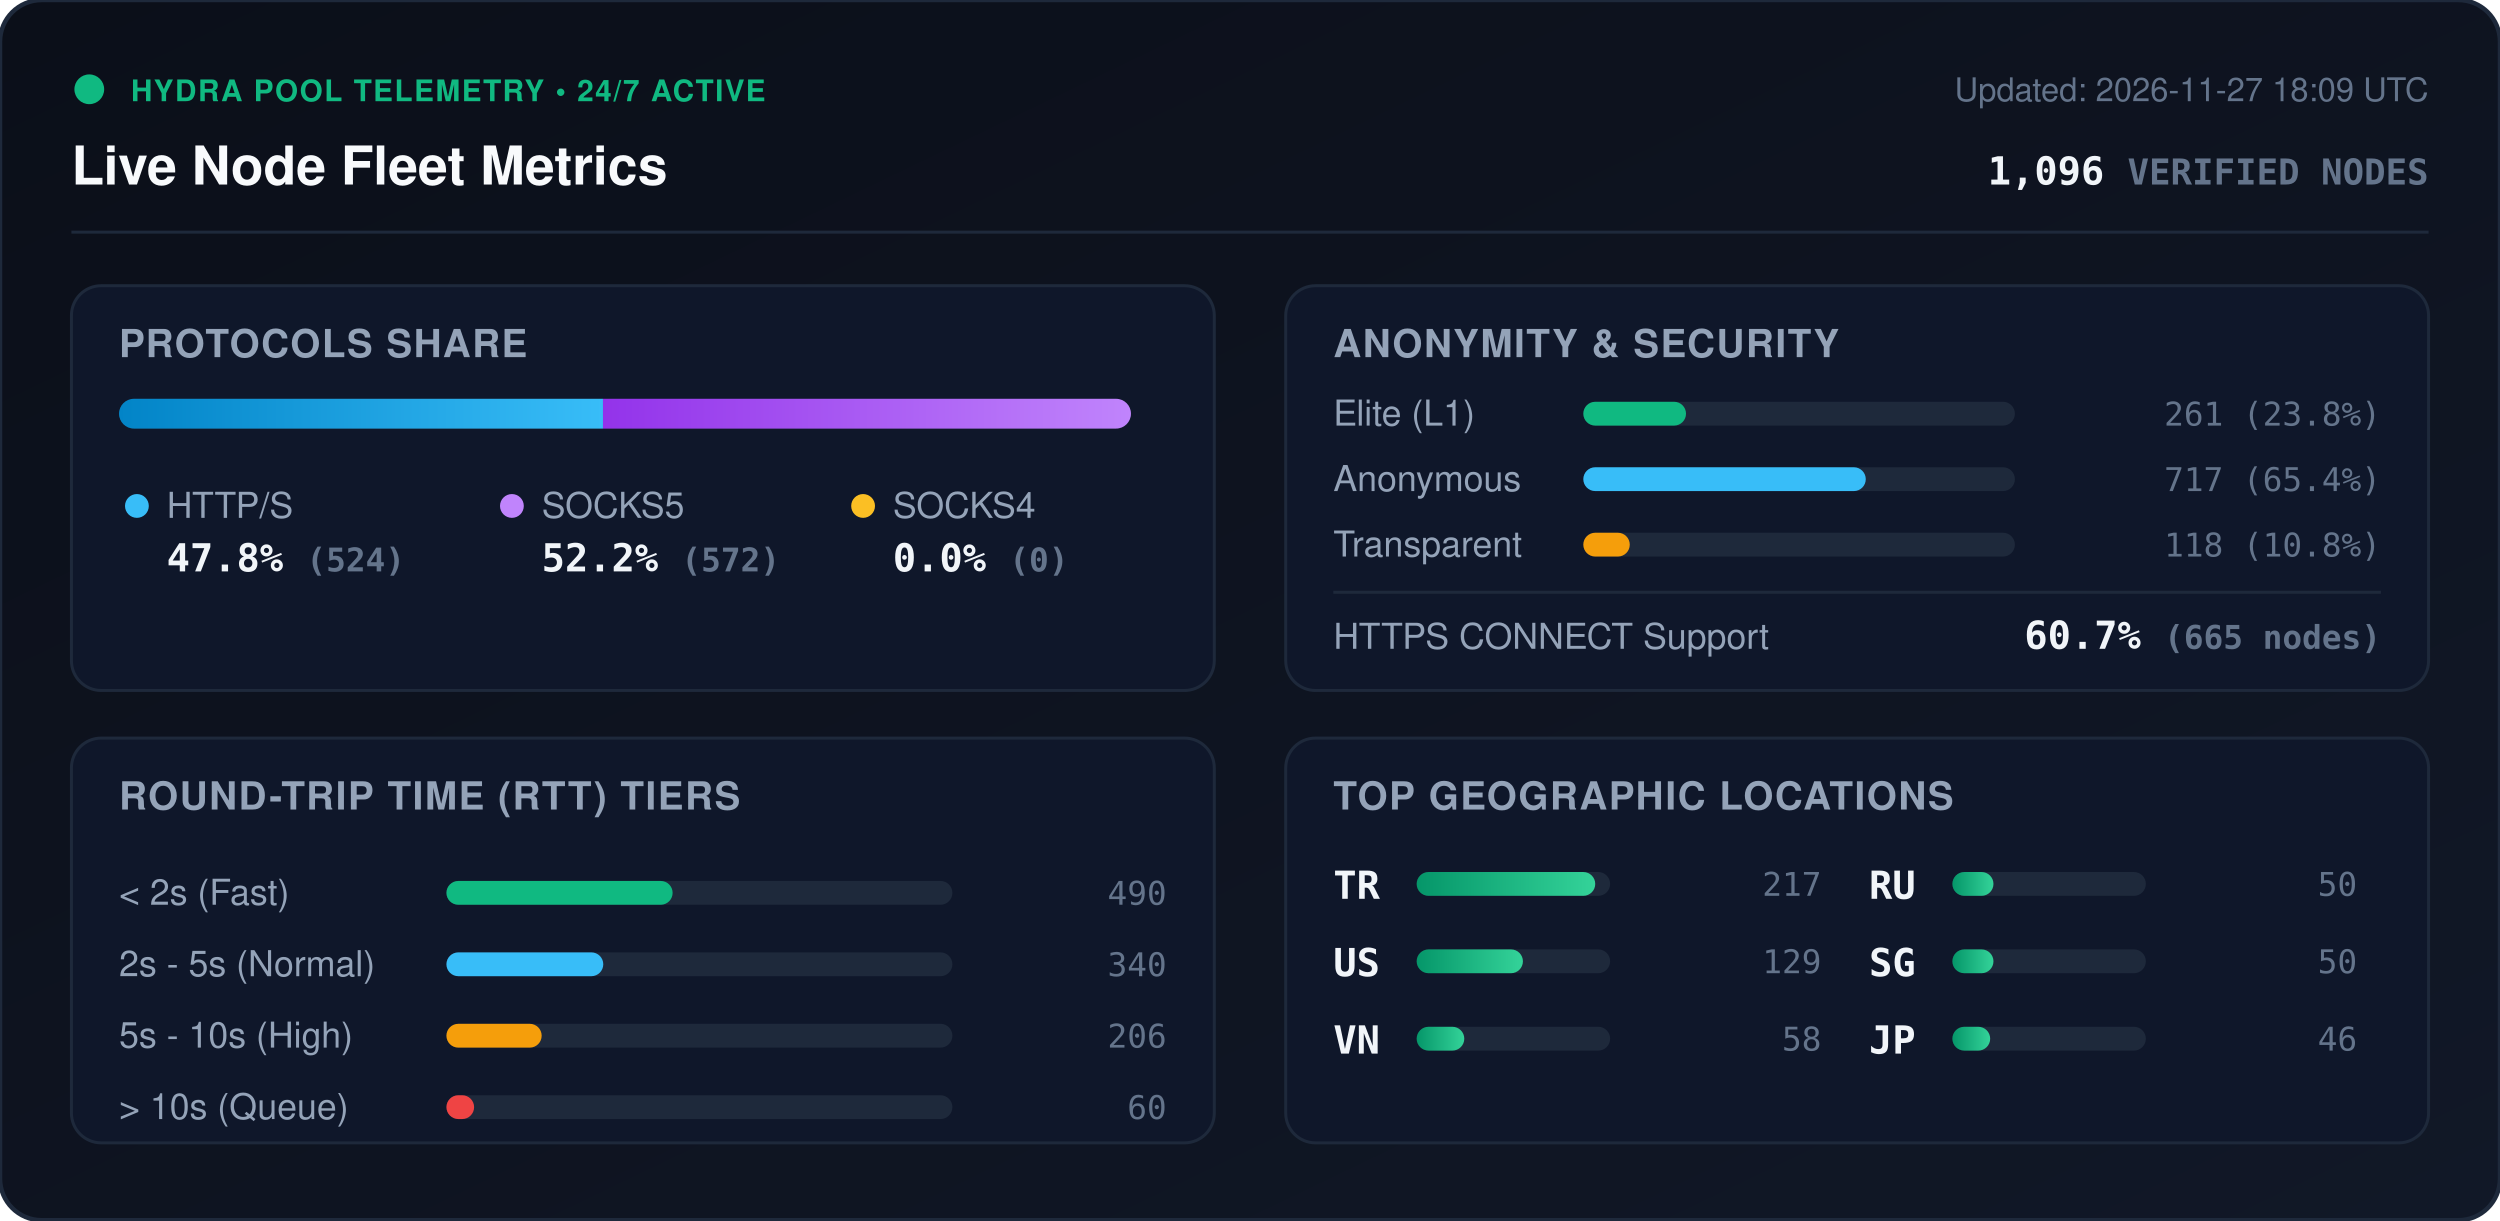
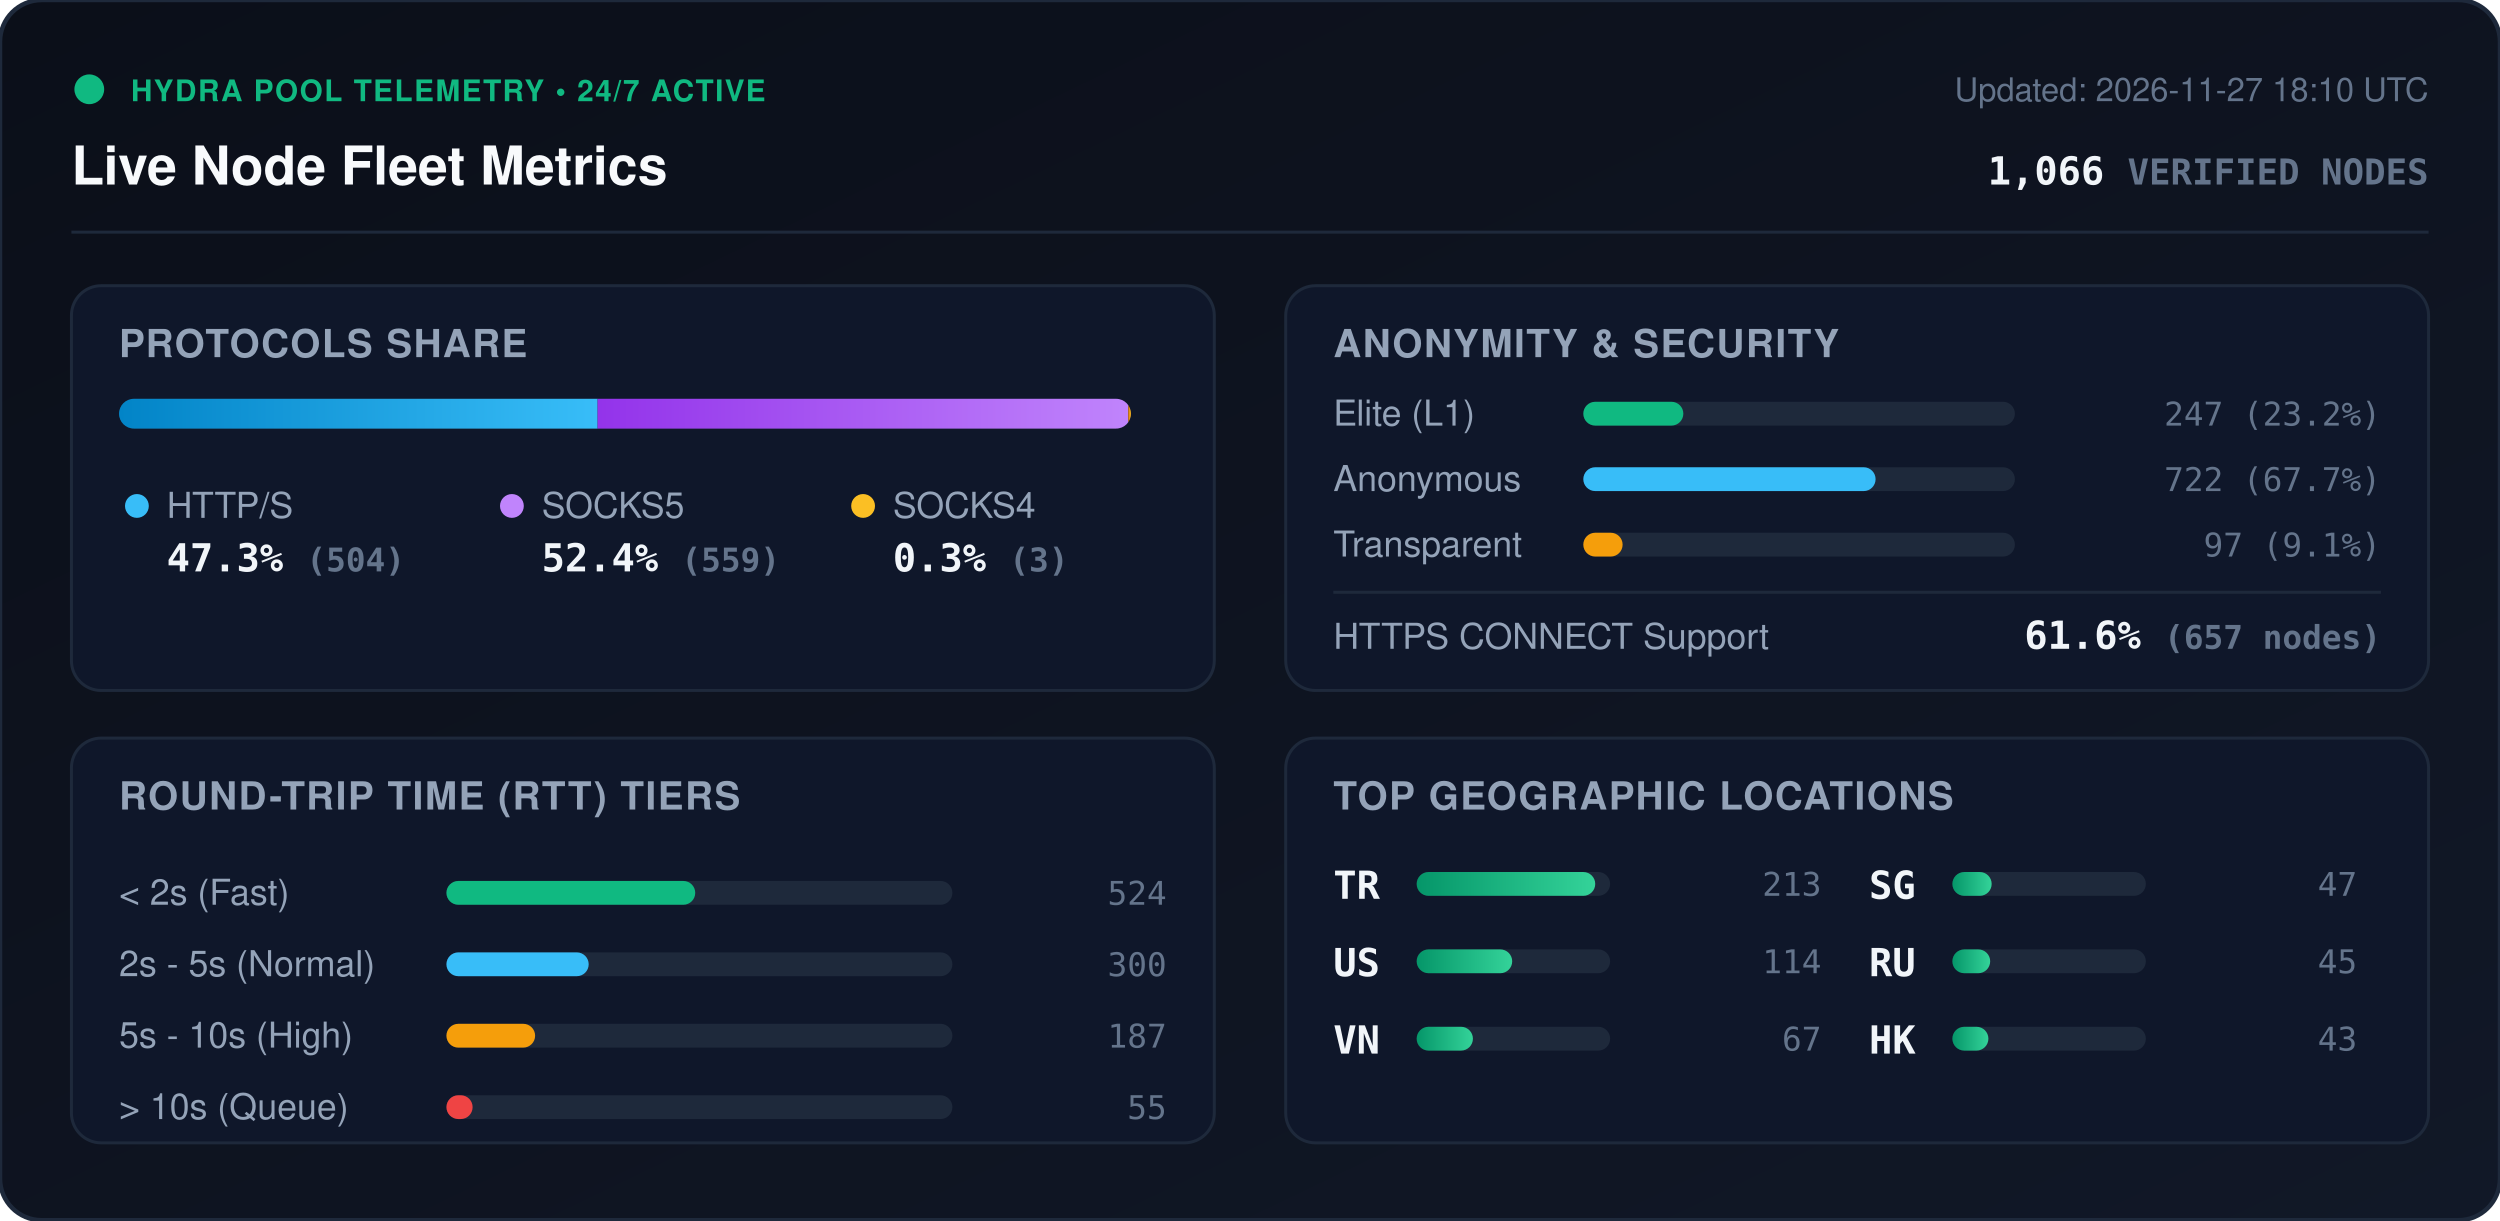
<svg xmlns="http://www.w3.org/2000/svg" viewBox="0 0 840 410" width="840" height="410" style="max-width: 100%; height: auto;">
  <defs>
    <linearGradient id="bg" x1="0%" y1="0%" x2="100%" y2="100%">
      <stop offset="0%" stop-color="#0b0f19" />
      <stop offset="100%" stop-color="#111827" />
    </linearGradient>
    <linearGradient id="bar-http" x1="0%" y1="0%" x2="100%" y2="0%">
      <stop offset="0%" stop-color="#0284c7" />
      <stop offset="100%" stop-color="#38bdf8" />
    </linearGradient>
    <linearGradient id="bar-socks5" x1="0%" y1="0%" x2="100%" y2="0%">
      <stop offset="0%" stop-color="#9333ea" />
      <stop offset="100%" stop-color="#c084fc" />
    </linearGradient>
    <linearGradient id="bar-socks4" x1="0%" y1="0%" x2="100%" y2="0%">
      <stop offset="0%" stop-color="#d97706" />
      <stop offset="100%" stop-color="#fbbf24" />
    </linearGradient>
    <linearGradient id="bar-green" x1="0%" y1="0%" x2="100%" y2="0%">
      <stop offset="0%" stop-color="#059669" />
      <stop offset="100%" stop-color="#34d399" />
    </linearGradient>
    <clipPath id="prog-track-clip">
      <rect width="340.0" height="10" rx="5" />
    </clipPath>
    <style>
      .title { font: 700 18px -apple-system, BlinkMacSystemFont, 'Segoe UI', Helvetica, Arial, sans-serif; fill: #f8fafc; }
      .sub { font: 500 11px -apple-system, BlinkMacSystemFont, 'Segoe UI', Helvetica, Arial, sans-serif; fill: #64748b; }
      .section-hdr { font: 600 13px -apple-system, BlinkMacSystemFont, 'Segoe UI', Helvetica, Arial, sans-serif; fill: #94a3b8; letter-spacing: 0.5px; }
      .metric-val { font: 700 13px -apple-system, BlinkMacSystemFont, 'Segoe UI', Helvetica, Arial, sans-serif; fill: #f1f5f9; }
      .metric-lbl { font: 500 12px -apple-system, BlinkMacSystemFont, 'Segoe UI', Helvetica, Arial, sans-serif; fill: #94a3b8; }
      .badge-txt { font: 700 10px -apple-system, BlinkMacSystemFont, 'Segoe UI', Helvetica, Arial, sans-serif; fill: #10b981; letter-spacing: 0.5px; }
      .mono { font-family: ui-monospace, SFMono-Regular, Menlo, Monaco, Consolas, monospace; }
      .pulse { animation: beacon 2s infinite ease-in-out; }
      @keyframes beacon { 0%, 100% { opacity: 1; } 50% { opacity: 0.35; } }
    </style>
  </defs>
  <rect width="840" height="410" rx="14" fill="url(#bg)" stroke="#1e293b" stroke-width="1.5" />
  <g transform="translate(24, 24)">
    <circle cx="6" cy="6" r="5" fill="#10b981" class="pulse" />
    <text x="20" y="10" class="badge-txt">HYDRA POOL TELEMETRY • 24/7 ACTIVE</text>
    <text x="0" y="38" class="title">Live Node Fleet Metrics</text>
-     <text x="792" y="10" text-anchor="end" class="sub">Updated: 2026-11-27 18:09 UTC</text>
-     <text x="792" y="38" text-anchor="end" class="metric-val mono" fill="#38bdf8">1,096 <tspan font-size="12" fill="#64748b">VERIFIED NODES</tspan>
+     <text x="792" y="10" text-anchor="end" class="sub">Updated: 2026-11-27 18:10 UTC</text>
+     <text x="792" y="38" text-anchor="end" class="metric-val mono" fill="#38bdf8">1,066 <tspan font-size="12" fill="#64748b">VERIFIED NODES</tspan>
    </text>
  </g>
  <line x1="24" y1="78" x2="816" y2="78" stroke="#1e293b" stroke-width="1" />
  <g transform="translate(24, 96)">
    <rect width="384" height="136" rx="10" fill="#0f172a" stroke="#1e293b" />
    <text x="16" y="24" class="section-hdr">PROTOCOLS SHARE</text>
    <g transform="translate(16, 38)">
      <rect width="340.0" height="10" rx="5" fill="#1e293b" />
      <g clip-path="url(#prog-track-clip)">
-         <rect x="0" width="162.6" height="10" fill="url(#bar-http)" />
-         <rect x="162.6" width="177.4" height="10" fill="url(#bar-socks5)" />
-         <rect x="340.0" width="0.0" height="10" fill="url(#bar-socks4)" />
+         <rect x="0" width="160.8" height="10" fill="url(#bar-http)" />
+         <rect x="160.8" width="178.3" height="10" fill="url(#bar-socks5)" />
+         <rect x="339.1" width="1.0" height="10" fill="url(#bar-socks4)" />
      </g>
    </g>
    <g transform="translate(16, 68)">
      <circle cx="6" cy="6" r="4" fill="#38bdf8" />
      <text x="16" y="10" class="metric-lbl">HTTP/S</text>
-       <text x="16" y="28" class="metric-val mono">47.8% <tspan font-size="11" fill="#64748b">(524)</tspan>
+       <text x="16" y="28" class="metric-val mono">47.3% <tspan font-size="11" fill="#64748b">(504)</tspan>
      </text>
      <circle cx="132" cy="6" r="4" fill="#c084fc" />
      <text x="142" y="10" class="metric-lbl">SOCKS5</text>
-       <text x="142" y="28" class="metric-val mono">52.2% <tspan font-size="11" fill="#64748b">(572)</tspan>
+       <text x="142" y="28" class="metric-val mono">52.4% <tspan font-size="11" fill="#64748b">(559)</tspan>
      </text>
      <circle cx="250" cy="6" r="4" fill="#fbbf24" />
      <text x="260" y="10" class="metric-lbl">SOCKS4</text>
-       <text x="260" y="28" class="metric-val mono">0.0% <tspan font-size="11" fill="#64748b">(0)</tspan>
+       <text x="260" y="28" class="metric-val mono">0.3% <tspan font-size="11" fill="#64748b">(3)</tspan>
      </text>
    </g>
  </g>
  <g transform="translate(432, 96)">
    <rect width="384" height="136" rx="10" fill="#0f172a" stroke="#1e293b" />
    <text x="16" y="24" class="section-hdr">ANONYMITY &amp; SECURITY</text>
    <text x="16" y="47" class="metric-lbl">Elite (L1)</text>
    <rect x="100" y="39" width="145.0" height="8" rx="4" fill="#1e293b" />
-     <rect x="100" y="39" width="34.5" height="8" rx="4" fill="#10b981" />
-     <text x="368" y="47" text-anchor="end" class="mono sub" fill="#e2e8f0">261 (23.8%)</text>
+     <rect x="100" y="39" width="33.6" height="8" rx="4" fill="#10b981" />
+     <text x="368" y="47" text-anchor="end" class="mono sub" fill="#e2e8f0">247 (23.2%)</text>
    <text x="16" y="69" class="metric-lbl">Anonymous</text>
    <rect x="100" y="61" width="145.0" height="8" rx="4" fill="#1e293b" />
-     <rect x="100" y="61" width="94.9" height="8" rx="4" fill="#38bdf8" />
-     <text x="368" y="69" text-anchor="end" class="mono sub" fill="#e2e8f0">717 (65.4%)</text>
+     <rect x="100" y="61" width="98.2" height="8" rx="4" fill="#38bdf8" />
+     <text x="368" y="69" text-anchor="end" class="mono sub" fill="#e2e8f0">722 (67.7%)</text>
    <text x="16" y="91" class="metric-lbl">Transparent</text>
    <rect x="100" y="83" width="145.0" height="8" rx="4" fill="#1e293b" />
-     <rect x="100" y="83" width="15.6" height="8" rx="4" fill="#f59e0b" />
-     <text x="368" y="91" text-anchor="end" class="mono sub" fill="#e2e8f0">118 (10.8%)</text>
+     <rect x="100" y="83" width="13.2" height="8" rx="4" fill="#f59e0b" />
+     <text x="368" y="91" text-anchor="end" class="mono sub" fill="#e2e8f0">97 (9.1%)</text>
    <line x1="16" y1="103" x2="368" y2="103" stroke="#1e293b" stroke-width="1" />
    <text x="16" y="122" class="metric-lbl">HTTPS CONNECT Support</text>
-     <text x="368" y="122" text-anchor="end" class="metric-val mono" fill="#34d399">60.7% <tspan font-size="11" fill="#64748b">(665 nodes)</tspan>
+     <text x="368" y="122" text-anchor="end" class="metric-val mono" fill="#34d399">61.6% <tspan font-size="11" fill="#64748b">(657 nodes)</tspan>
    </text>
  </g>
  <g transform="translate(24, 248)">
    <rect width="384" height="136" rx="10" fill="#0f172a" stroke="#1e293b" />
    <text x="16" y="24" class="section-hdr">ROUND-TRIP TIME (RTT) TIERS</text>
    <g transform="translate(16, 42)">
      <text x="0" y="14" class="metric-lbl">&lt; 2s (Fast)</text>
      <rect x="110" y="6" width="170" height="8" rx="4" fill="#1e293b" />
-       <rect x="110" y="6" width="76.0" height="8" rx="4" fill="#10b981" />
-       <text x="352" y="14" text-anchor="end" class="mono sub">490</text>
+       <rect x="110" y="6" width="83.6" height="8" rx="4" fill="#10b981" />
+       <text x="352" y="14" text-anchor="end" class="mono sub">524</text>
      <text x="0" y="38" class="metric-lbl">2s - 5s (Normal)</text>
      <rect x="110" y="30" width="170" height="8" rx="4" fill="#1e293b" />
-       <rect x="110" y="30" width="52.7" height="8" rx="4" fill="#38bdf8" />
-       <text x="352" y="38" text-anchor="end" class="mono sub">340</text>
+       <rect x="110" y="30" width="47.8" height="8" rx="4" fill="#38bdf8" />
+       <text x="352" y="38" text-anchor="end" class="mono sub">300</text>
      <text x="0" y="62" class="metric-lbl">5s - 10s (High)</text>
      <rect x="110" y="54" width="170" height="8" rx="4" fill="#1e293b" />
-       <rect x="110" y="54" width="32.0" height="8" rx="4" fill="#f59e0b" />
-       <text x="352" y="62" text-anchor="end" class="mono sub">206</text>
+       <rect x="110" y="54" width="29.8" height="8" rx="4" fill="#f59e0b" />
+       <text x="352" y="62" text-anchor="end" class="mono sub">187</text>
      <text x="0" y="86" class="metric-lbl">&gt; 10s (Queue)</text>
      <rect x="110" y="78" width="170" height="8" rx="4" fill="#1e293b" />
-       <rect x="110" y="78" width="9.3" height="8" rx="4" fill="#ef4444" />
-       <text x="352" y="86" text-anchor="end" class="mono sub">60</text>
+       <rect x="110" y="78" width="8.8" height="8" rx="4" fill="#ef4444" />
+       <text x="352" y="86" text-anchor="end" class="mono sub">55</text>
    </g>
  </g>
  <g transform="translate(432, 248)">
    <rect width="384" height="136" rx="10" fill="#0f172a" stroke="#1e293b" />
    <text x="16" y="24" class="section-hdr">TOP GEOGRAPHIC LOCATIONS</text>
    <g transform="translate(16, 42)">
      <g transform="translate(0, 0)">
        <text x="0" y="12" class="mono metric-val" font-size="12">TR</text>
        <rect x="28" y="3" width="65" height="8" rx="4" fill="#1e293b" />
        <rect x="28" y="3" width="60.0" height="8" rx="4" fill="url(#bar-green)" />
-         <text x="164" y="11" text-anchor="end" class="mono sub">217</text>
+         <text x="164" y="11" text-anchor="end" class="mono sub">213</text>
      </g>
      <g transform="translate(0, 26)">
        <text x="0" y="12" class="mono metric-val" font-size="12">US</text>
        <rect x="28" y="3" width="65" height="8" rx="4" fill="#1e293b" />
-         <rect x="28" y="3" width="35.7" height="8" rx="4" fill="url(#bar-green)" />
-         <text x="164" y="11" text-anchor="end" class="mono sub">129</text>
+         <rect x="28" y="3" width="32.1" height="8" rx="4" fill="url(#bar-green)" />
+         <text x="164" y="11" text-anchor="end" class="mono sub">114</text>
      </g>
      <g transform="translate(0, 52)">
        <text x="0" y="12" class="mono metric-val" font-size="12">VN</text>
        <rect x="28" y="3" width="65" height="8" rx="4" fill="#1e293b" />
-         <rect x="28" y="3" width="16.0" height="8" rx="4" fill="url(#bar-green)" />
-         <text x="164" y="11" text-anchor="end" class="mono sub">58</text>
+         <rect x="28" y="3" width="18.9" height="8" rx="4" fill="url(#bar-green)" />
+         <text x="164" y="11" text-anchor="end" class="mono sub">67</text>
      </g>
      <g transform="translate(180, 0)">
+         <text x="0" y="12" class="mono metric-val" font-size="12">SG</text>
+         <rect x="28" y="3" width="65" height="8" rx="4" fill="#1e293b" />
+         <rect x="28" y="3" width="13.2" height="8" rx="4" fill="url(#bar-green)" />
+         <text x="164" y="11" text-anchor="end" class="mono sub">47</text>
+       </g>
+       <g transform="translate(180, 26)">
        <text x="0" y="12" class="mono metric-val" font-size="12">RU</text>
        <rect x="28" y="3" width="65" height="8" rx="4" fill="#1e293b" />
-         <rect x="28" y="3" width="13.8" height="8" rx="4" fill="url(#bar-green)" />
-         <text x="164" y="11" text-anchor="end" class="mono sub">50</text>
-       </g>
-       <g transform="translate(180, 26)">
-         <text x="0" y="12" class="mono metric-val" font-size="12">SG</text>
-         <rect x="28" y="3" width="65" height="8" rx="4" fill="#1e293b" />
-         <rect x="28" y="3" width="13.8" height="8" rx="4" fill="url(#bar-green)" />
-         <text x="164" y="11" text-anchor="end" class="mono sub">50</text>
+         <rect x="28" y="3" width="12.7" height="8" rx="4" fill="url(#bar-green)" />
+         <text x="164" y="11" text-anchor="end" class="mono sub">45</text>
      </g>
      <g transform="translate(180, 52)">
-         <text x="0" y="12" class="mono metric-val" font-size="12">JP</text>
+         <text x="0" y="12" class="mono metric-val" font-size="12">HK</text>
        <rect x="28" y="3" width="65" height="8" rx="4" fill="#1e293b" />
-         <rect x="28" y="3" width="12.7" height="8" rx="4" fill="url(#bar-green)" />
-         <text x="164" y="11" text-anchor="end" class="mono sub">46</text>
+         <rect x="28" y="3" width="12.1" height="8" rx="4" fill="url(#bar-green)" />
+         <text x="164" y="11" text-anchor="end" class="mono sub">43</text>
      </g>
    </g>
  </g>
</svg>
